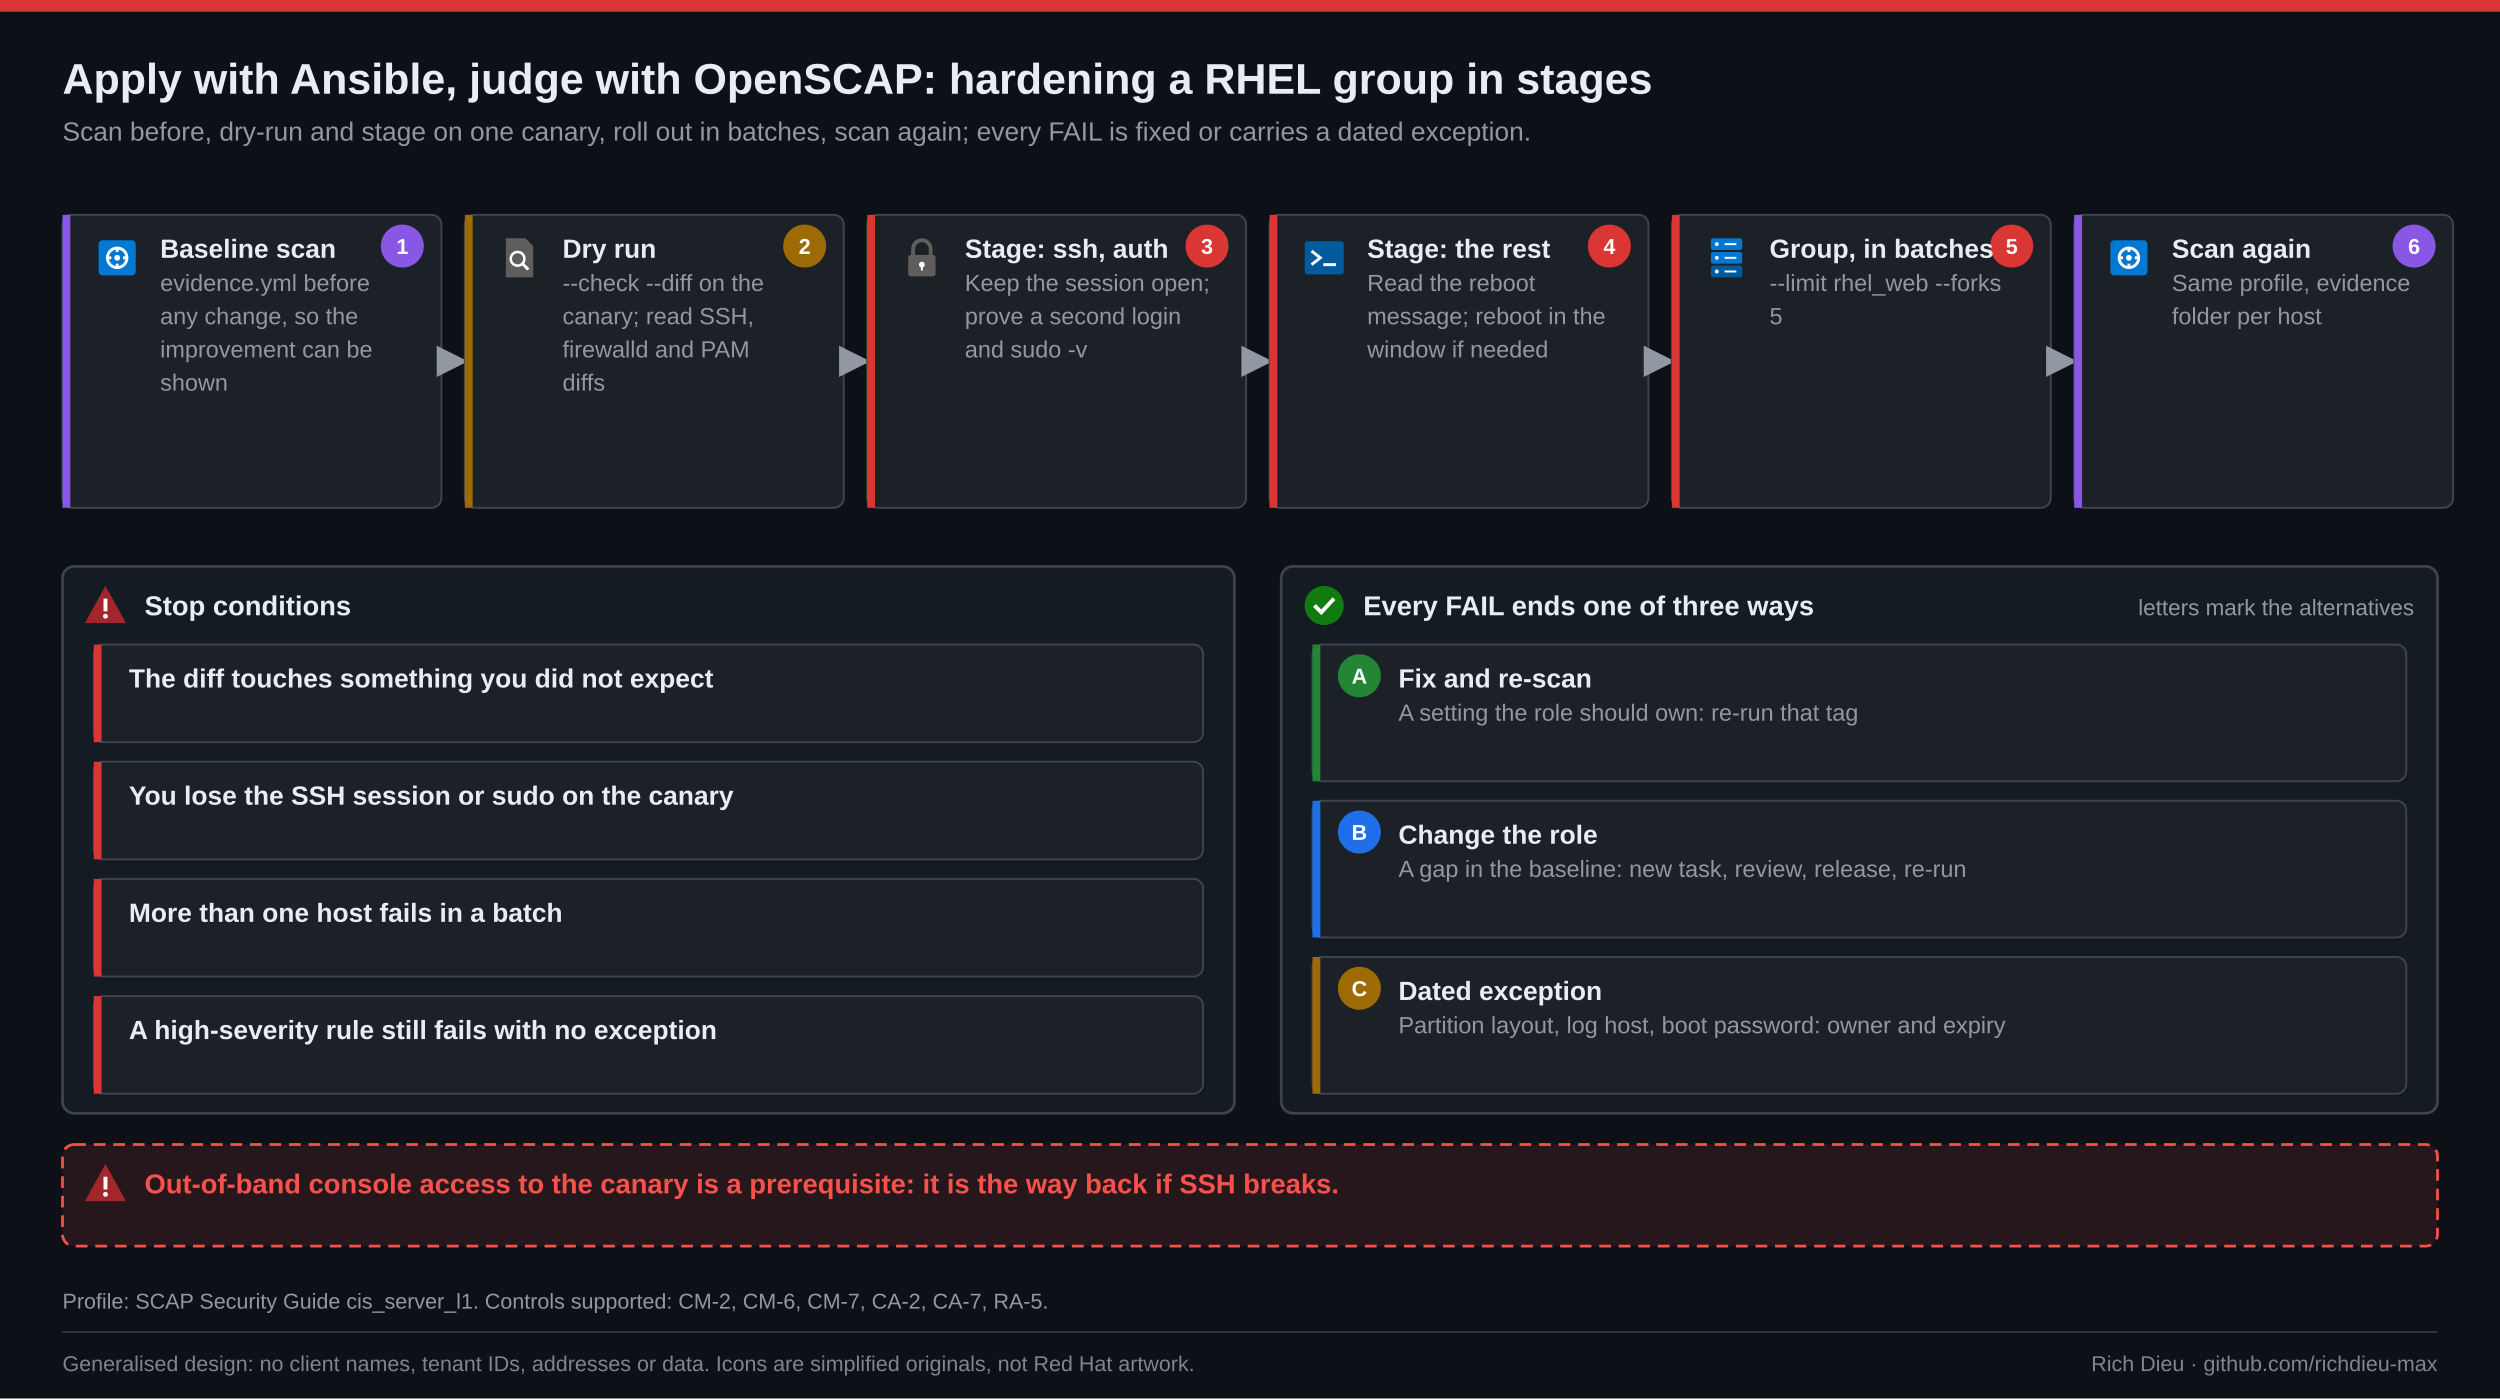
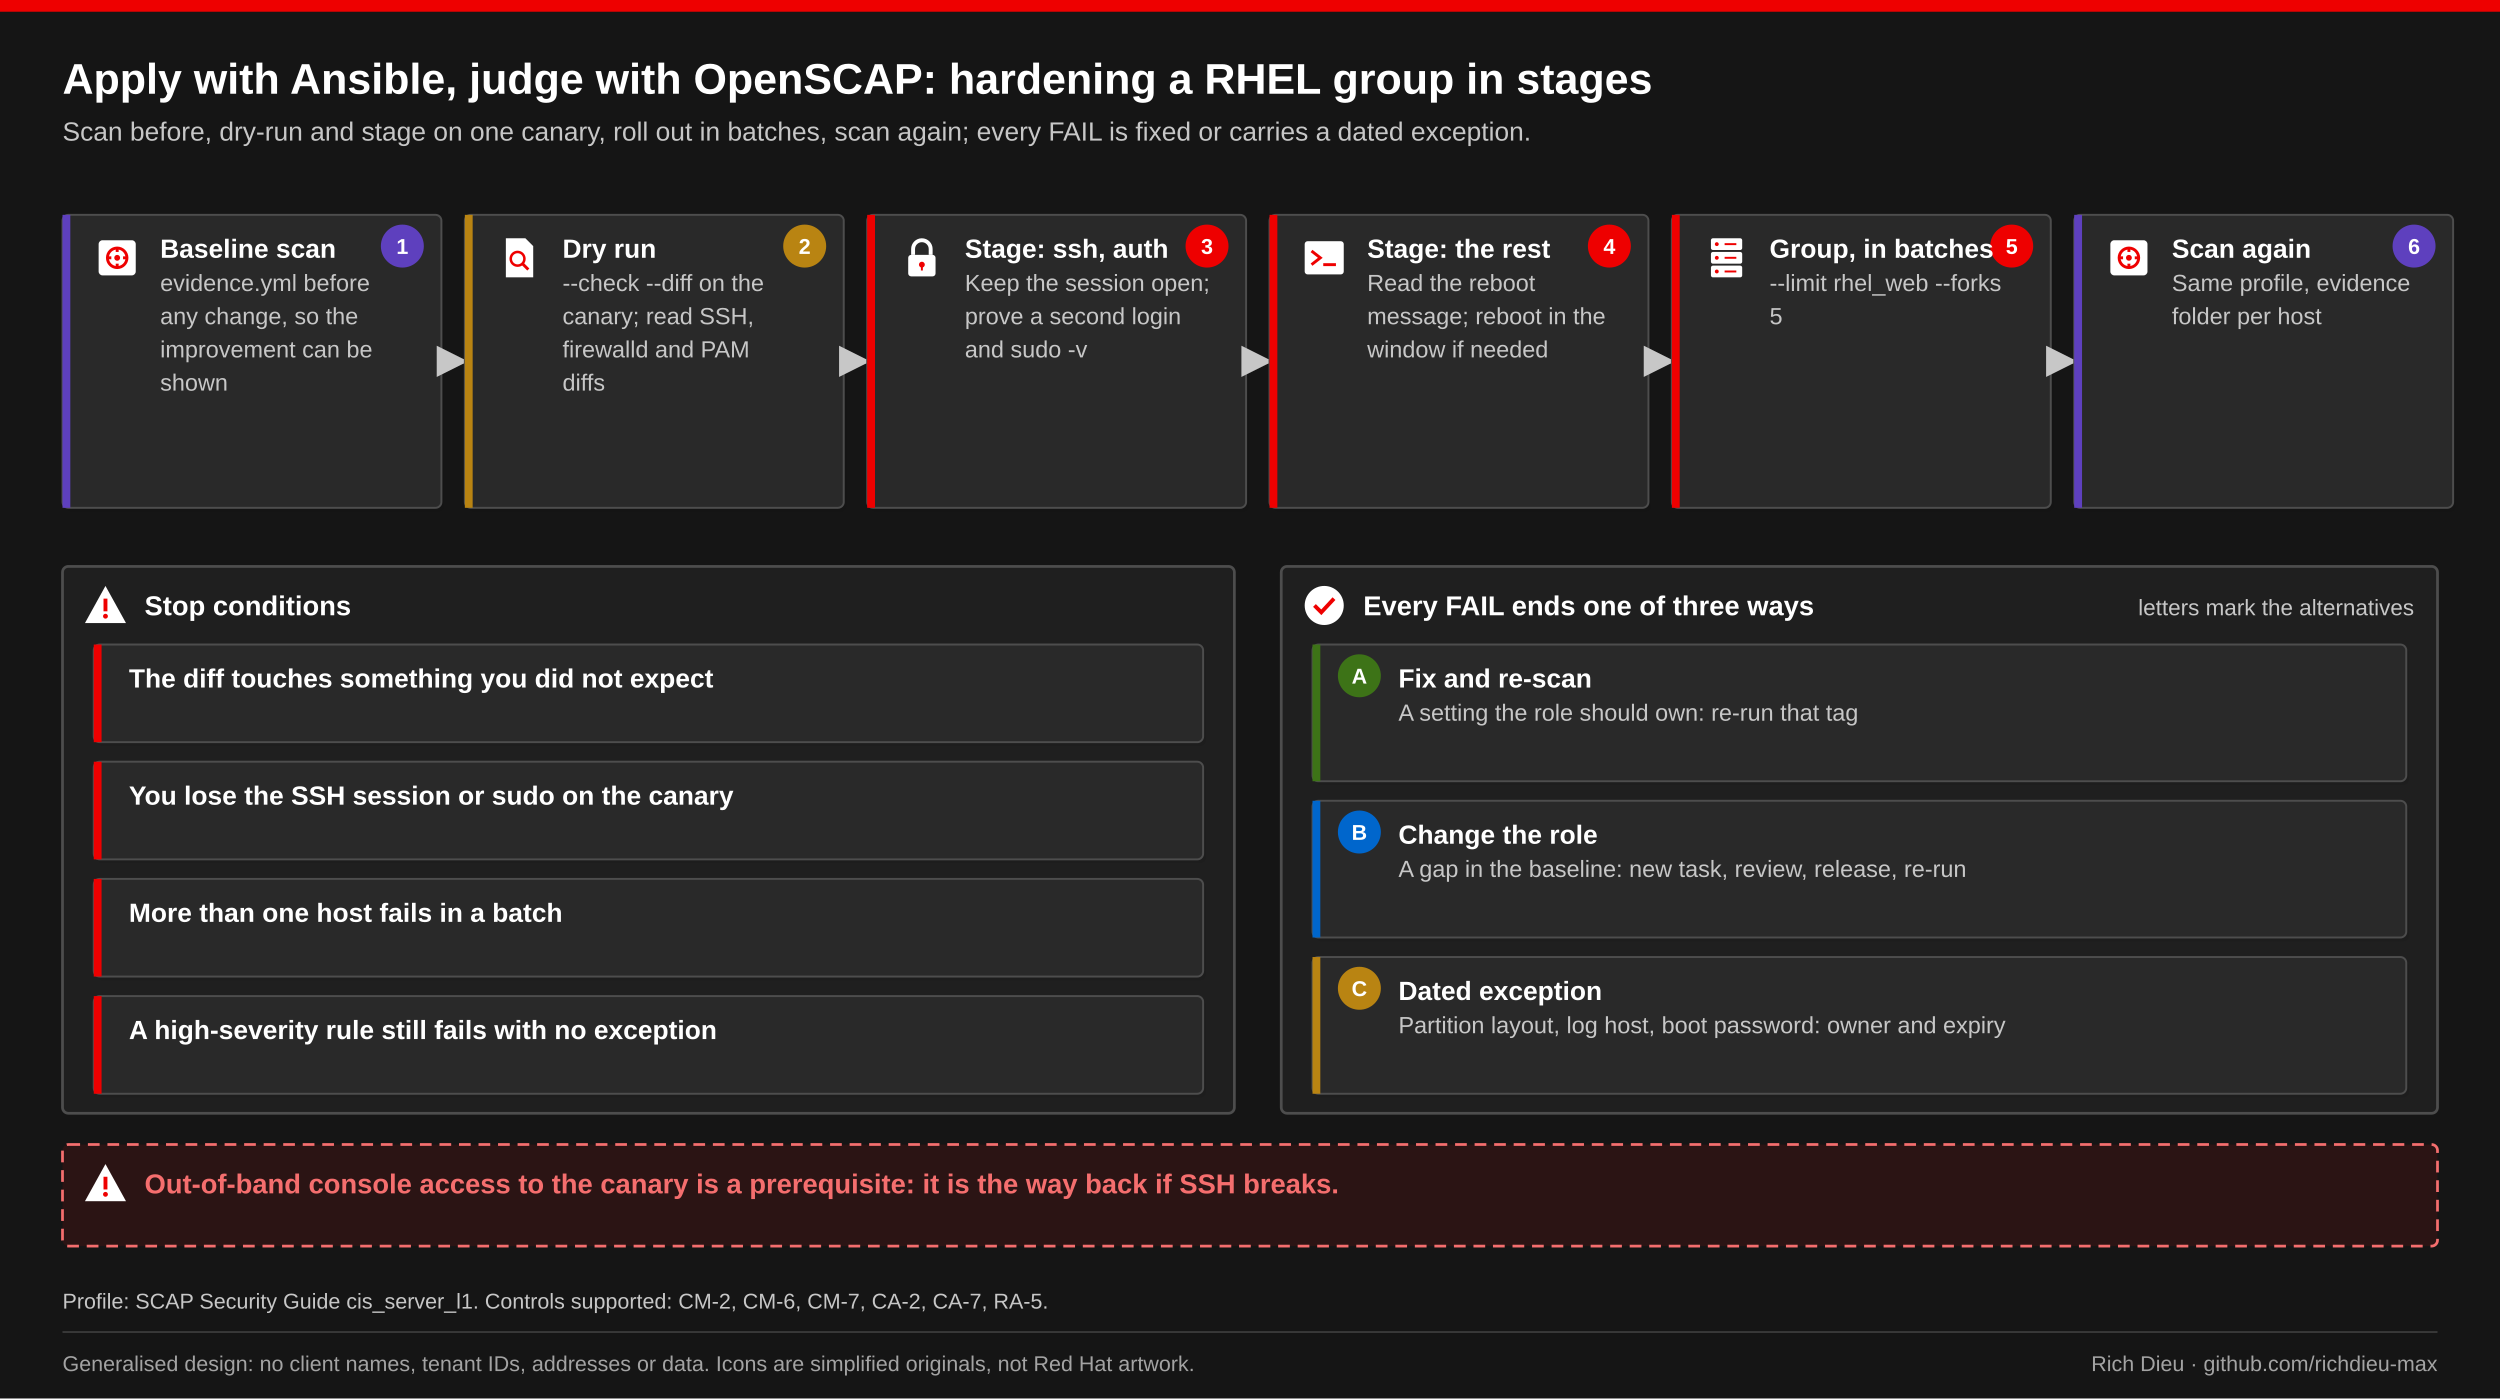
<svg xmlns="http://www.w3.org/2000/svg" viewBox="0 0 1280 716" width="1280" height="716" role="img" aria-label="Apply with Ansible, judge with OpenSCAP: hardening a RHEL group in stages">
  <defs>
    <marker id="m605E5C" viewBox="0 0 10 10" refX="9" refY="5" markerWidth="8" markerHeight="8" orient="auto">
-       <path d="M0,0 L10,5 L0,10 z" fill="#9198A1" />
+       <path d="M0,0 L10,5 L0,10 z" fill="#C7C7C7" />
    </marker>
  </defs>
-   <rect width="1280" height="716" fill="#0D1117" />
-   <rect x="0" y="0" width="1280" height="6" fill="#DA3633" />
-   <text x="32" y="48" font-family="'Segoe UI', 'Segoe UI Web', -apple-system, BlinkMacSystemFont, 'Helvetica Neue', Arial, sans-serif" font-size="22" font-weight="600" fill="#E6EDF3">Apply with Ansible, judge with OpenSCAP: hardening a RHEL group in stages</text>
-   <text x="32" y="72" font-family="'Segoe UI', 'Segoe UI Web', -apple-system, BlinkMacSystemFont, 'Helvetica Neue', Arial, sans-serif" font-size="13.5" fill="#9198A1">Scan before, dry-run and stage on one canary, roll out in batches, scan again; every FAIL is fixed or carries a dated exception.</text>
-   <rect x="33.5" y="112" width="194" height="150" rx="5" fill="#000" opacity="0.06" />
-   <rect x="32" y="110" width="194" height="150" rx="5" fill="#1C2128" stroke="#3D444D" stroke-width="1" />
-   <rect x="32" y="110" width="4" height="150" rx="0" fill="#8957E5" />
+   <rect width="1280" height="716" fill="#151515" />
+   <rect x="0" y="0" width="1280" height="6" fill="#EE0000" />
+   <text x="32" y="48" font-family="'Red Hat Text', 'Red Hat Display', Overpass, 'Helvetica Neue', Arial, sans-serif" font-size="22" font-weight="600" fill="#FFFFFF">Apply with Ansible, judge with OpenSCAP: hardening a RHEL group in stages</text>
+   <text x="32" y="72" font-family="'Red Hat Text', 'Red Hat Display', Overpass, 'Helvetica Neue', Arial, sans-serif" font-size="13.5" fill="#C7C7C7">Scan before, dry-run and stage on one canary, roll out in batches, scan again; every FAIL is fixed or carries a dated exception.</text>
+   <rect x="33.5" y="112" width="194" height="150" rx="3" fill="#000" opacity="0.06" />
+   <rect x="32" y="110" width="194" height="150" rx="3" fill="#292929" stroke="#4D4D4D" stroke-width="1" />
+   <rect x="32" y="110" width="4" height="150" rx="0" fill="#5E40BE" />
  <g transform="translate(48,120) scale(0.5)">
-     <rect x="5" y="6" width="38" height="36" rx="4" fill="#0078D4" />
-     <circle cx="24" cy="24" r="10" fill="none" stroke="#fff" stroke-width="3" />
-     <path d="M24 14 v4 M24 30 v4 M14 24 h4 M30 24 h4" stroke="#fff" stroke-width="3" />
-     <circle cx="24" cy="24" r="3" fill="#fff" />
+     <rect x="5" y="6" width="38" height="36" rx="4" fill="#FFFFFF" />
+     <circle cx="24" cy="24" r="10" fill="none" stroke="#EE0000" stroke-width="3" />
+     <path d="M24 14 v4 M24 30 v4 M14 24 h4 M30 24 h4" stroke="#EE0000" stroke-width="3" />
+     <circle cx="24" cy="24" r="3" fill="#EE0000" />
  </g>
-   <circle cx="206" cy="126" r="11" fill="#8957E5" />
-   <text x="206" y="130" font-family="'Segoe UI', 'Segoe UI Web', -apple-system, BlinkMacSystemFont, 'Helvetica Neue', Arial, sans-serif" font-size="11" font-weight="600" fill="#fff" text-anchor="middle">1</text>
-   <text x="82" y="132" font-family="'Segoe UI', 'Segoe UI Web', -apple-system, BlinkMacSystemFont, 'Helvetica Neue', Arial, sans-serif" font-size="13.5" font-weight="600" fill="#E6EDF3" text-anchor="start">Baseline scan</text>
-   <text x="82" y="149" font-family="'Segoe UI', 'Segoe UI Web', -apple-system, BlinkMacSystemFont, 'Helvetica Neue', Arial, sans-serif" font-size="12" font-weight="400" fill="#9198A1" text-anchor="start">evidence.yml before</text>
-   <text x="82" y="166" font-family="'Segoe UI', 'Segoe UI Web', -apple-system, BlinkMacSystemFont, 'Helvetica Neue', Arial, sans-serif" font-size="12" font-weight="400" fill="#9198A1" text-anchor="start">any change, so the</text>
-   <text x="82" y="183" font-family="'Segoe UI', 'Segoe UI Web', -apple-system, BlinkMacSystemFont, 'Helvetica Neue', Arial, sans-serif" font-size="12" font-weight="400" fill="#9198A1" text-anchor="start">improvement can be</text>
-   <text x="82" y="200" font-family="'Segoe UI', 'Segoe UI Web', -apple-system, BlinkMacSystemFont, 'Helvetica Neue', Arial, sans-serif" font-size="12" font-weight="400" fill="#9198A1" text-anchor="start">shown</text>
-   <polyline points="226,185 238,185" fill="none" stroke="#9198A1" stroke-width="2" marker-end="url(#m605E5C)" />
-   <rect x="239.5" y="112" width="194" height="150" rx="5" fill="#000" opacity="0.06" />
-   <rect x="238" y="110" width="194" height="150" rx="5" fill="#1C2128" stroke="#3D444D" stroke-width="1" />
-   <rect x="238" y="110" width="4" height="150" rx="0" fill="#9E6A03" />
+   <circle cx="206" cy="126" r="11" fill="#5E40BE" />
+   <text x="206" y="130" font-family="'Red Hat Text', 'Red Hat Display', Overpass, 'Helvetica Neue', Arial, sans-serif" font-size="11" font-weight="600" fill="#fff" text-anchor="middle">1</text>
+   <text x="82" y="132" font-family="'Red Hat Text', 'Red Hat Display', Overpass, 'Helvetica Neue', Arial, sans-serif" font-size="13.5" font-weight="600" fill="#FFFFFF" text-anchor="start">Baseline scan</text>
+   <text x="82" y="149" font-family="'Red Hat Text', 'Red Hat Display', Overpass, 'Helvetica Neue', Arial, sans-serif" font-size="12" font-weight="400" fill="#C7C7C7" text-anchor="start">evidence.yml before</text>
+   <text x="82" y="166" font-family="'Red Hat Text', 'Red Hat Display', Overpass, 'Helvetica Neue', Arial, sans-serif" font-size="12" font-weight="400" fill="#C7C7C7" text-anchor="start">any change, so the</text>
+   <text x="82" y="183" font-family="'Red Hat Text', 'Red Hat Display', Overpass, 'Helvetica Neue', Arial, sans-serif" font-size="12" font-weight="400" fill="#C7C7C7" text-anchor="start">improvement can be</text>
+   <text x="82" y="200" font-family="'Red Hat Text', 'Red Hat Display', Overpass, 'Helvetica Neue', Arial, sans-serif" font-size="12" font-weight="400" fill="#C7C7C7" text-anchor="start">shown</text>
+   <polyline points="226,185 238,185" fill="none" stroke="#C7C7C7" stroke-width="2" marker-end="url(#m605E5C)" />
+   <rect x="239.5" y="112" width="194" height="150" rx="3" fill="#000" opacity="0.06" />
+   <rect x="238" y="110" width="194" height="150" rx="3" fill="#292929" stroke="#4D4D4D" stroke-width="1" />
+   <rect x="238" y="110" width="4" height="150" rx="0" fill="#B98412" />
  <g transform="translate(254,120) scale(0.5)">
-     <path d="M10 4 h20 l8 8 v32 h-28 Z" fill="#605E5C" />
-     <circle cx="22" cy="25" r="7" fill="none" stroke="#fff" stroke-width="2.6" />
-     <path d="M27 30 l6 6" stroke="#fff" stroke-width="3" />
+     <path d="M10 4 h20 l8 8 v32 h-28 Z" fill="#FFFFFF" />
+     <circle cx="22" cy="25" r="7" fill="none" stroke="#EE0000" stroke-width="2.6" />
+     <path d="M27 30 l6 6" stroke="#EE0000" stroke-width="3" />
  </g>
-   <circle cx="412" cy="126" r="11" fill="#9E6A03" />
-   <text x="412" y="130" font-family="'Segoe UI', 'Segoe UI Web', -apple-system, BlinkMacSystemFont, 'Helvetica Neue', Arial, sans-serif" font-size="11" font-weight="600" fill="#fff" text-anchor="middle">2</text>
-   <text x="288" y="132" font-family="'Segoe UI', 'Segoe UI Web', -apple-system, BlinkMacSystemFont, 'Helvetica Neue', Arial, sans-serif" font-size="13.5" font-weight="600" fill="#E6EDF3" text-anchor="start">Dry run</text>
-   <text x="288" y="149" font-family="'Segoe UI', 'Segoe UI Web', -apple-system, BlinkMacSystemFont, 'Helvetica Neue', Arial, sans-serif" font-size="12" font-weight="400" fill="#9198A1" text-anchor="start">--check --diff on the</text>
-   <text x="288" y="166" font-family="'Segoe UI', 'Segoe UI Web', -apple-system, BlinkMacSystemFont, 'Helvetica Neue', Arial, sans-serif" font-size="12" font-weight="400" fill="#9198A1" text-anchor="start">canary; read SSH,</text>
-   <text x="288" y="183" font-family="'Segoe UI', 'Segoe UI Web', -apple-system, BlinkMacSystemFont, 'Helvetica Neue', Arial, sans-serif" font-size="12" font-weight="400" fill="#9198A1" text-anchor="start">firewalld and PAM</text>
-   <text x="288" y="200" font-family="'Segoe UI', 'Segoe UI Web', -apple-system, BlinkMacSystemFont, 'Helvetica Neue', Arial, sans-serif" font-size="12" font-weight="400" fill="#9198A1" text-anchor="start">diffs</text>
-   <polyline points="432,185 444,185" fill="none" stroke="#9198A1" stroke-width="2" marker-end="url(#m605E5C)" />
-   <rect x="445.5" y="112" width="194" height="150" rx="5" fill="#000" opacity="0.06" />
-   <rect x="444" y="110" width="194" height="150" rx="5" fill="#1C2128" stroke="#3D444D" stroke-width="1" />
-   <rect x="444" y="110" width="4" height="150" rx="0" fill="#DA3633" />
+   <circle cx="412" cy="126" r="11" fill="#B98412" />
+   <text x="412" y="130" font-family="'Red Hat Text', 'Red Hat Display', Overpass, 'Helvetica Neue', Arial, sans-serif" font-size="11" font-weight="600" fill="#fff" text-anchor="middle">2</text>
+   <text x="288" y="132" font-family="'Red Hat Text', 'Red Hat Display', Overpass, 'Helvetica Neue', Arial, sans-serif" font-size="13.5" font-weight="600" fill="#FFFFFF" text-anchor="start">Dry run</text>
+   <text x="288" y="149" font-family="'Red Hat Text', 'Red Hat Display', Overpass, 'Helvetica Neue', Arial, sans-serif" font-size="12" font-weight="400" fill="#C7C7C7" text-anchor="start">--check --diff on the</text>
+   <text x="288" y="166" font-family="'Red Hat Text', 'Red Hat Display', Overpass, 'Helvetica Neue', Arial, sans-serif" font-size="12" font-weight="400" fill="#C7C7C7" text-anchor="start">canary; read SSH,</text>
+   <text x="288" y="183" font-family="'Red Hat Text', 'Red Hat Display', Overpass, 'Helvetica Neue', Arial, sans-serif" font-size="12" font-weight="400" fill="#C7C7C7" text-anchor="start">firewalld and PAM</text>
+   <text x="288" y="200" font-family="'Red Hat Text', 'Red Hat Display', Overpass, 'Helvetica Neue', Arial, sans-serif" font-size="12" font-weight="400" fill="#C7C7C7" text-anchor="start">diffs</text>
+   <polyline points="432,185 444,185" fill="none" stroke="#C7C7C7" stroke-width="2" marker-end="url(#m605E5C)" />
+   <rect x="445.5" y="112" width="194" height="150" rx="3" fill="#000" opacity="0.06" />
+   <rect x="444" y="110" width="194" height="150" rx="3" fill="#292929" stroke="#4D4D4D" stroke-width="1" />
+   <rect x="444" y="110" width="4" height="150" rx="0" fill="#EE0000" />
  <g transform="translate(460,120) scale(0.5)">
-     <path d="M15 21 v-6 a9 9 0 0 1 18 0 v6" fill="none" stroke="#605E5C" stroke-width="4" />
-     <rect x="10" y="21" width="28" height="22" rx="3" fill="#605E5C" />
-     <circle cx="24" cy="31" r="3" fill="#fff" />
-     <rect x="23" y="31" width="2" height="6" fill="#fff" />
+     <path d="M15 21 v-6 a9 9 0 0 1 18 0 v6" fill="none" stroke="#FFFFFF" stroke-width="4" />
+     <rect x="10" y="21" width="28" height="22" rx="3" fill="#FFFFFF" />
+     <circle cx="24" cy="31" r="3" fill="#EE0000" />
+     <rect x="23" y="31" width="2" height="6" fill="#EE0000" />
  </g>
-   <circle cx="618" cy="126" r="11" fill="#DA3633" />
-   <text x="618" y="130" font-family="'Segoe UI', 'Segoe UI Web', -apple-system, BlinkMacSystemFont, 'Helvetica Neue', Arial, sans-serif" font-size="11" font-weight="600" fill="#fff" text-anchor="middle">3</text>
-   <text x="494" y="132" font-family="'Segoe UI', 'Segoe UI Web', -apple-system, BlinkMacSystemFont, 'Helvetica Neue', Arial, sans-serif" font-size="13.5" font-weight="600" fill="#E6EDF3" text-anchor="start">Stage: ssh, auth</text>
-   <text x="494" y="149" font-family="'Segoe UI', 'Segoe UI Web', -apple-system, BlinkMacSystemFont, 'Helvetica Neue', Arial, sans-serif" font-size="12" font-weight="400" fill="#9198A1" text-anchor="start">Keep the session open;</text>
-   <text x="494" y="166" font-family="'Segoe UI', 'Segoe UI Web', -apple-system, BlinkMacSystemFont, 'Helvetica Neue', Arial, sans-serif" font-size="12" font-weight="400" fill="#9198A1" text-anchor="start">prove a second login</text>
-   <text x="494" y="183" font-family="'Segoe UI', 'Segoe UI Web', -apple-system, BlinkMacSystemFont, 'Helvetica Neue', Arial, sans-serif" font-size="12" font-weight="400" fill="#9198A1" text-anchor="start">and sudo -v</text>
-   <polyline points="638,185 650,185" fill="none" stroke="#9198A1" stroke-width="2" marker-end="url(#m605E5C)" />
-   <rect x="651.5" y="112" width="194" height="150" rx="5" fill="#000" opacity="0.06" />
-   <rect x="650" y="110" width="194" height="150" rx="5" fill="#1C2128" stroke="#3D444D" stroke-width="1" />
-   <rect x="650" y="110" width="4" height="150" rx="0" fill="#DA3633" />
+   <circle cx="618" cy="126" r="11" fill="#EE0000" />
+   <text x="618" y="130" font-family="'Red Hat Text', 'Red Hat Display', Overpass, 'Helvetica Neue', Arial, sans-serif" font-size="11" font-weight="600" fill="#fff" text-anchor="middle">3</text>
+   <text x="494" y="132" font-family="'Red Hat Text', 'Red Hat Display', Overpass, 'Helvetica Neue', Arial, sans-serif" font-size="13.5" font-weight="600" fill="#FFFFFF" text-anchor="start">Stage: ssh, auth</text>
+   <text x="494" y="149" font-family="'Red Hat Text', 'Red Hat Display', Overpass, 'Helvetica Neue', Arial, sans-serif" font-size="12" font-weight="400" fill="#C7C7C7" text-anchor="start">Keep the session open;</text>
+   <text x="494" y="166" font-family="'Red Hat Text', 'Red Hat Display', Overpass, 'Helvetica Neue', Arial, sans-serif" font-size="12" font-weight="400" fill="#C7C7C7" text-anchor="start">prove a second login</text>
+   <text x="494" y="183" font-family="'Red Hat Text', 'Red Hat Display', Overpass, 'Helvetica Neue', Arial, sans-serif" font-size="12" font-weight="400" fill="#C7C7C7" text-anchor="start">and sudo -v</text>
+   <polyline points="638,185 650,185" fill="none" stroke="#C7C7C7" stroke-width="2" marker-end="url(#m605E5C)" />
+   <rect x="651.5" y="112" width="194" height="150" rx="3" fill="#000" opacity="0.06" />
+   <rect x="650" y="110" width="194" height="150" rx="3" fill="#292929" stroke="#4D4D4D" stroke-width="1" />
+   <rect x="650" y="110" width="4" height="150" rx="0" fill="#EE0000" />
  <g transform="translate(666,120) scale(0.5)">
-     <rect x="4" y="7" width="40" height="34" rx="3" fill="#005A9E" />
-     <path d="M11 17 l9 7 -9 7" stroke="#fff" stroke-width="3" fill="none" />
-     <path d="M23 31 h13" stroke="#fff" stroke-width="3" />
+     <rect x="4" y="7" width="40" height="34" rx="3" fill="#FFFFFF" />
+     <path d="M11 17 l9 7 -9 7" stroke="#EE0000" stroke-width="3" fill="none" />
+     <path d="M23 31 h13" stroke="#EE0000" stroke-width="3" />
  </g>
-   <circle cx="824" cy="126" r="11" fill="#DA3633" />
-   <text x="824" y="130" font-family="'Segoe UI', 'Segoe UI Web', -apple-system, BlinkMacSystemFont, 'Helvetica Neue', Arial, sans-serif" font-size="11" font-weight="600" fill="#fff" text-anchor="middle">4</text>
-   <text x="700" y="132" font-family="'Segoe UI', 'Segoe UI Web', -apple-system, BlinkMacSystemFont, 'Helvetica Neue', Arial, sans-serif" font-size="13.5" font-weight="600" fill="#E6EDF3" text-anchor="start">Stage: the rest</text>
-   <text x="700" y="149" font-family="'Segoe UI', 'Segoe UI Web', -apple-system, BlinkMacSystemFont, 'Helvetica Neue', Arial, sans-serif" font-size="12" font-weight="400" fill="#9198A1" text-anchor="start">Read the reboot</text>
-   <text x="700" y="166" font-family="'Segoe UI', 'Segoe UI Web', -apple-system, BlinkMacSystemFont, 'Helvetica Neue', Arial, sans-serif" font-size="12" font-weight="400" fill="#9198A1" text-anchor="start">message; reboot in the</text>
-   <text x="700" y="183" font-family="'Segoe UI', 'Segoe UI Web', -apple-system, BlinkMacSystemFont, 'Helvetica Neue', Arial, sans-serif" font-size="12" font-weight="400" fill="#9198A1" text-anchor="start">window if needed</text>
-   <polyline points="844,185 856,185" fill="none" stroke="#9198A1" stroke-width="2" marker-end="url(#m605E5C)" />
-   <rect x="857.5" y="112" width="194" height="150" rx="5" fill="#000" opacity="0.06" />
-   <rect x="856" y="110" width="194" height="150" rx="5" fill="#1C2128" stroke="#3D444D" stroke-width="1" />
-   <rect x="856" y="110" width="4" height="150" rx="0" fill="#DA3633" />
+   <circle cx="824" cy="126" r="11" fill="#EE0000" />
+   <text x="824" y="130" font-family="'Red Hat Text', 'Red Hat Display', Overpass, 'Helvetica Neue', Arial, sans-serif" font-size="11" font-weight="600" fill="#fff" text-anchor="middle">4</text>
+   <text x="700" y="132" font-family="'Red Hat Text', 'Red Hat Display', Overpass, 'Helvetica Neue', Arial, sans-serif" font-size="13.5" font-weight="600" fill="#FFFFFF" text-anchor="start">Stage: the rest</text>
+   <text x="700" y="149" font-family="'Red Hat Text', 'Red Hat Display', Overpass, 'Helvetica Neue', Arial, sans-serif" font-size="12" font-weight="400" fill="#C7C7C7" text-anchor="start">Read the reboot</text>
+   <text x="700" y="166" font-family="'Red Hat Text', 'Red Hat Display', Overpass, 'Helvetica Neue', Arial, sans-serif" font-size="12" font-weight="400" fill="#C7C7C7" text-anchor="start">message; reboot in the</text>
+   <text x="700" y="183" font-family="'Red Hat Text', 'Red Hat Display', Overpass, 'Helvetica Neue', Arial, sans-serif" font-size="12" font-weight="400" fill="#C7C7C7" text-anchor="start">window if needed</text>
+   <polyline points="844,185 856,185" fill="none" stroke="#C7C7C7" stroke-width="2" marker-end="url(#m605E5C)" />
+   <rect x="857.5" y="112" width="194" height="150" rx="3" fill="#000" opacity="0.06" />
+   <rect x="856" y="110" width="194" height="150" rx="3" fill="#292929" stroke="#4D4D4D" stroke-width="1" />
+   <rect x="856" y="110" width="4" height="150" rx="0" fill="#EE0000" />
  <g transform="translate(872,120) scale(0.5)">
-     <rect x="8" y="4" width="32" height="12" rx="2" fill="#0078D4" />
-     <rect x="8" y="18" width="32" height="12" rx="2" fill="#0078D4" />
-     <rect x="8" y="32" width="32" height="12" rx="2" fill="#005A9E" />
-     <circle cx="14" cy="10" r="2" fill="#fff" />
-     <circle cx="14" cy="24" r="2" fill="#fff" />
-     <circle cx="14" cy="38" r="2" fill="#fff" />
-     <path d="M22 10 h12 M22 24 h12 M22 38 h12" stroke="#fff" stroke-width="2" />
+     <rect x="8" y="4" width="32" height="12" rx="2" fill="#FFFFFF" />
+     <rect x="8" y="18" width="32" height="12" rx="2" fill="#FFFFFF" />
+     <rect x="8" y="32" width="32" height="12" rx="2" fill="#FFFFFF" />
+     <circle cx="14" cy="10" r="2" fill="#EE0000" />
+     <circle cx="14" cy="24" r="2" fill="#EE0000" />
+     <circle cx="14" cy="38" r="2" fill="#EE0000" />
+     <path d="M22 10 h12 M22 24 h12 M22 38 h12" stroke="#EE0000" stroke-width="2" />
  </g>
-   <circle cx="1030" cy="126" r="11" fill="#DA3633" />
-   <text x="1030" y="130" font-family="'Segoe UI', 'Segoe UI Web', -apple-system, BlinkMacSystemFont, 'Helvetica Neue', Arial, sans-serif" font-size="11" font-weight="600" fill="#fff" text-anchor="middle">5</text>
-   <text x="906" y="132" font-family="'Segoe UI', 'Segoe UI Web', -apple-system, BlinkMacSystemFont, 'Helvetica Neue', Arial, sans-serif" font-size="13.5" font-weight="600" fill="#E6EDF3" text-anchor="start">Group, in batches</text>
-   <text x="906" y="149" font-family="'Segoe UI', 'Segoe UI Web', -apple-system, BlinkMacSystemFont, 'Helvetica Neue', Arial, sans-serif" font-size="12" font-weight="400" fill="#9198A1" text-anchor="start">--limit rhel_web --forks</text>
-   <text x="906" y="166" font-family="'Segoe UI', 'Segoe UI Web', -apple-system, BlinkMacSystemFont, 'Helvetica Neue', Arial, sans-serif" font-size="12" font-weight="400" fill="#9198A1" text-anchor="start">5</text>
-   <polyline points="1050,185 1062,185" fill="none" stroke="#9198A1" stroke-width="2" marker-end="url(#m605E5C)" />
-   <rect x="1063.5" y="112" width="194" height="150" rx="5" fill="#000" opacity="0.06" />
-   <rect x="1062" y="110" width="194" height="150" rx="5" fill="#1C2128" stroke="#3D444D" stroke-width="1" />
-   <rect x="1062" y="110" width="4" height="150" rx="0" fill="#8957E5" />
+   <circle cx="1030" cy="126" r="11" fill="#EE0000" />
+   <text x="1030" y="130" font-family="'Red Hat Text', 'Red Hat Display', Overpass, 'Helvetica Neue', Arial, sans-serif" font-size="11" font-weight="600" fill="#fff" text-anchor="middle">5</text>
+   <text x="906" y="132" font-family="'Red Hat Text', 'Red Hat Display', Overpass, 'Helvetica Neue', Arial, sans-serif" font-size="13.5" font-weight="600" fill="#FFFFFF" text-anchor="start">Group, in batches</text>
+   <text x="906" y="149" font-family="'Red Hat Text', 'Red Hat Display', Overpass, 'Helvetica Neue', Arial, sans-serif" font-size="12" font-weight="400" fill="#C7C7C7" text-anchor="start">--limit rhel_web --forks</text>
+   <text x="906" y="166" font-family="'Red Hat Text', 'Red Hat Display', Overpass, 'Helvetica Neue', Arial, sans-serif" font-size="12" font-weight="400" fill="#C7C7C7" text-anchor="start">5</text>
+   <polyline points="1050,185 1062,185" fill="none" stroke="#C7C7C7" stroke-width="2" marker-end="url(#m605E5C)" />
+   <rect x="1063.5" y="112" width="194" height="150" rx="3" fill="#000" opacity="0.06" />
+   <rect x="1062" y="110" width="194" height="150" rx="3" fill="#292929" stroke="#4D4D4D" stroke-width="1" />
+   <rect x="1062" y="110" width="4" height="150" rx="0" fill="#5E40BE" />
  <g transform="translate(1078,120) scale(0.5)">
-     <rect x="5" y="6" width="38" height="36" rx="4" fill="#0078D4" />
-     <circle cx="24" cy="24" r="10" fill="none" stroke="#fff" stroke-width="3" />
-     <path d="M24 14 v4 M24 30 v4 M14 24 h4 M30 24 h4" stroke="#fff" stroke-width="3" />
-     <circle cx="24" cy="24" r="3" fill="#fff" />
+     <rect x="5" y="6" width="38" height="36" rx="4" fill="#FFFFFF" />
+     <circle cx="24" cy="24" r="10" fill="none" stroke="#EE0000" stroke-width="3" />
+     <path d="M24 14 v4 M24 30 v4 M14 24 h4 M30 24 h4" stroke="#EE0000" stroke-width="3" />
+     <circle cx="24" cy="24" r="3" fill="#EE0000" />
  </g>
-   <circle cx="1236" cy="126" r="11" fill="#8957E5" />
-   <text x="1236" y="130" font-family="'Segoe UI', 'Segoe UI Web', -apple-system, BlinkMacSystemFont, 'Helvetica Neue', Arial, sans-serif" font-size="11" font-weight="600" fill="#fff" text-anchor="middle">6</text>
-   <text x="1112" y="132" font-family="'Segoe UI', 'Segoe UI Web', -apple-system, BlinkMacSystemFont, 'Helvetica Neue', Arial, sans-serif" font-size="13.5" font-weight="600" fill="#E6EDF3" text-anchor="start">Scan again</text>
-   <text x="1112" y="149" font-family="'Segoe UI', 'Segoe UI Web', -apple-system, BlinkMacSystemFont, 'Helvetica Neue', Arial, sans-serif" font-size="12" font-weight="400" fill="#9198A1" text-anchor="start">Same profile, evidence</text>
-   <text x="1112" y="166" font-family="'Segoe UI', 'Segoe UI Web', -apple-system, BlinkMacSystemFont, 'Helvetica Neue', Arial, sans-serif" font-size="12" font-weight="400" fill="#9198A1" text-anchor="start">folder per host</text>
-   <rect x="32" y="290" width="600" height="280" rx="6" fill="#151B23" stroke="#3D444D" stroke-width="1.4" />
+   <circle cx="1236" cy="126" r="11" fill="#5E40BE" />
+   <text x="1236" y="130" font-family="'Red Hat Text', 'Red Hat Display', Overpass, 'Helvetica Neue', Arial, sans-serif" font-size="11" font-weight="600" fill="#fff" text-anchor="middle">6</text>
+   <text x="1112" y="132" font-family="'Red Hat Text', 'Red Hat Display', Overpass, 'Helvetica Neue', Arial, sans-serif" font-size="13.5" font-weight="600" fill="#FFFFFF" text-anchor="start">Scan again</text>
+   <text x="1112" y="149" font-family="'Red Hat Text', 'Red Hat Display', Overpass, 'Helvetica Neue', Arial, sans-serif" font-size="12" font-weight="400" fill="#C7C7C7" text-anchor="start">Same profile, evidence</text>
+   <text x="1112" y="166" font-family="'Red Hat Text', 'Red Hat Display', Overpass, 'Helvetica Neue', Arial, sans-serif" font-size="12" font-weight="400" fill="#C7C7C7" text-anchor="start">folder per host</text>
+   <rect x="32" y="290" width="600" height="280" rx="3" fill="#1F1F1F" stroke="#4D4D4D" stroke-width="1.4" />
  <g transform="translate(42,298) scale(0.5)">
-     <path d="M24 4 L45 42 H3 Z" fill="#A4262C" />
-     <rect x="22" y="17" width="4" height="13" fill="#fff" />
-     <circle cx="24" cy="35" r="2.5" fill="#fff" />
+     <path d="M24 4 L45 42 H3 Z" fill="#FFFFFF" />
+     <rect x="22" y="17" width="4" height="13" fill="#EE0000" />
+     <circle cx="24" cy="35" r="2.5" fill="#EE0000" />
  </g>
-   <text x="74" y="315" font-family="'Segoe UI', 'Segoe UI Web', -apple-system, BlinkMacSystemFont, 'Helvetica Neue', Arial, sans-serif" font-size="14" font-weight="600" fill="#E6EDF3" text-anchor="start">Stop conditions</text>
-   <rect x="49.5" y="332" width="568" height="50" rx="5" fill="#000" opacity="0.06" />
-   <rect x="48" y="330" width="568" height="50" rx="5" fill="#1C2128" stroke="#3D444D" stroke-width="1" />
-   <rect x="48" y="330" width="4" height="50" rx="0" fill="#DA3633" />
-   <text x="66" y="352" font-family="'Segoe UI', 'Segoe UI Web', -apple-system, BlinkMacSystemFont, 'Helvetica Neue', Arial, sans-serif" font-size="13.5" font-weight="600" fill="#E6EDF3" text-anchor="start">The diff touches something you did not expect</text>
-   <rect x="49.5" y="392" width="568" height="50" rx="5" fill="#000" opacity="0.06" />
-   <rect x="48" y="390" width="568" height="50" rx="5" fill="#1C2128" stroke="#3D444D" stroke-width="1" />
-   <rect x="48" y="390" width="4" height="50" rx="0" fill="#DA3633" />
-   <text x="66" y="412" font-family="'Segoe UI', 'Segoe UI Web', -apple-system, BlinkMacSystemFont, 'Helvetica Neue', Arial, sans-serif" font-size="13.5" font-weight="600" fill="#E6EDF3" text-anchor="start">You lose the SSH session or sudo on the canary</text>
-   <rect x="49.5" y="452" width="568" height="50" rx="5" fill="#000" opacity="0.06" />
-   <rect x="48" y="450" width="568" height="50" rx="5" fill="#1C2128" stroke="#3D444D" stroke-width="1" />
-   <rect x="48" y="450" width="4" height="50" rx="0" fill="#DA3633" />
-   <text x="66" y="472" font-family="'Segoe UI', 'Segoe UI Web', -apple-system, BlinkMacSystemFont, 'Helvetica Neue', Arial, sans-serif" font-size="13.5" font-weight="600" fill="#E6EDF3" text-anchor="start">More than one host fails in a batch</text>
-   <rect x="49.5" y="512" width="568" height="50" rx="5" fill="#000" opacity="0.06" />
-   <rect x="48" y="510" width="568" height="50" rx="5" fill="#1C2128" stroke="#3D444D" stroke-width="1" />
-   <rect x="48" y="510" width="4" height="50" rx="0" fill="#DA3633" />
-   <text x="66" y="532" font-family="'Segoe UI', 'Segoe UI Web', -apple-system, BlinkMacSystemFont, 'Helvetica Neue', Arial, sans-serif" font-size="13.5" font-weight="600" fill="#E6EDF3" text-anchor="start">A high-severity rule still fails with no exception</text>
-   <rect x="656" y="290" width="592" height="280" rx="6" fill="#151B23" stroke="#3D444D" stroke-width="1.4" />
+   <text x="74" y="315" font-family="'Red Hat Text', 'Red Hat Display', Overpass, 'Helvetica Neue', Arial, sans-serif" font-size="14" font-weight="600" fill="#FFFFFF" text-anchor="start">Stop conditions</text>
+   <rect x="49.5" y="332" width="568" height="50" rx="3" fill="#000" opacity="0.06" />
+   <rect x="48" y="330" width="568" height="50" rx="3" fill="#292929" stroke="#4D4D4D" stroke-width="1" />
+   <rect x="48" y="330" width="4" height="50" rx="0" fill="#EE0000" />
+   <text x="66" y="352" font-family="'Red Hat Text', 'Red Hat Display', Overpass, 'Helvetica Neue', Arial, sans-serif" font-size="13.5" font-weight="600" fill="#FFFFFF" text-anchor="start">The diff touches something you did not expect</text>
+   <rect x="49.5" y="392" width="568" height="50" rx="3" fill="#000" opacity="0.06" />
+   <rect x="48" y="390" width="568" height="50" rx="3" fill="#292929" stroke="#4D4D4D" stroke-width="1" />
+   <rect x="48" y="390" width="4" height="50" rx="0" fill="#EE0000" />
+   <text x="66" y="412" font-family="'Red Hat Text', 'Red Hat Display', Overpass, 'Helvetica Neue', Arial, sans-serif" font-size="13.5" font-weight="600" fill="#FFFFFF" text-anchor="start">You lose the SSH session or sudo on the canary</text>
+   <rect x="49.5" y="452" width="568" height="50" rx="3" fill="#000" opacity="0.06" />
+   <rect x="48" y="450" width="568" height="50" rx="3" fill="#292929" stroke="#4D4D4D" stroke-width="1" />
+   <rect x="48" y="450" width="4" height="50" rx="0" fill="#EE0000" />
+   <text x="66" y="472" font-family="'Red Hat Text', 'Red Hat Display', Overpass, 'Helvetica Neue', Arial, sans-serif" font-size="13.5" font-weight="600" fill="#FFFFFF" text-anchor="start">More than one host fails in a batch</text>
+   <rect x="49.5" y="512" width="568" height="50" rx="3" fill="#000" opacity="0.06" />
+   <rect x="48" y="510" width="568" height="50" rx="3" fill="#292929" stroke="#4D4D4D" stroke-width="1" />
+   <rect x="48" y="510" width="4" height="50" rx="0" fill="#EE0000" />
+   <text x="66" y="532" font-family="'Red Hat Text', 'Red Hat Display', Overpass, 'Helvetica Neue', Arial, sans-serif" font-size="13.5" font-weight="600" fill="#FFFFFF" text-anchor="start">A high-severity rule still fails with no exception</text>
+   <rect x="656" y="290" width="592" height="280" rx="3" fill="#1F1F1F" stroke="#4D4D4D" stroke-width="1.4" />
  <g transform="translate(666,298) scale(0.5)">
-     <circle cx="24" cy="24" r="20" fill="#107C10" />
-     <path d="M14 24 l7 7 13-14" stroke="#fff" stroke-width="4" fill="none" />
+     <circle cx="24" cy="24" r="20" fill="#FFFFFF" />
+     <path d="M14 24 l7 7 13-14" stroke="#EE0000" stroke-width="4" fill="none" />
  </g>
-   <text x="698" y="315" font-family="'Segoe UI', 'Segoe UI Web', -apple-system, BlinkMacSystemFont, 'Helvetica Neue', Arial, sans-serif" font-size="14" font-weight="600" fill="#E6EDF3" text-anchor="start">Every FAIL ends one of three ways</text>
-   <text x="1236" y="315" font-family="'Segoe UI', 'Segoe UI Web', -apple-system, BlinkMacSystemFont, 'Helvetica Neue', Arial, sans-serif" font-size="11.5" font-weight="400" fill="#9198A1" text-anchor="end">letters mark the alternatives</text>
-   <rect x="673.5" y="332" width="560" height="70" rx="5" fill="#000" opacity="0.06" />
-   <rect x="672" y="330" width="560" height="70" rx="5" fill="#1C2128" stroke="#3D444D" stroke-width="1" />
-   <rect x="672" y="330" width="4" height="70" rx="0" fill="#238636" />
-   <circle cx="696" cy="346" r="11" fill="#238636" />
-   <text x="696" y="350" font-family="'Segoe UI', 'Segoe UI Web', -apple-system, BlinkMacSystemFont, 'Helvetica Neue', Arial, sans-serif" font-size="11" font-weight="600" fill="#fff" text-anchor="middle">A</text>
-   <text x="716" y="352" font-family="'Segoe UI', 'Segoe UI Web', -apple-system, BlinkMacSystemFont, 'Helvetica Neue', Arial, sans-serif" font-size="13.5" font-weight="600" fill="#E6EDF3" text-anchor="start">Fix and re-scan</text>
-   <text x="716" y="369" font-family="'Segoe UI', 'Segoe UI Web', -apple-system, BlinkMacSystemFont, 'Helvetica Neue', Arial, sans-serif" font-size="12" font-weight="400" fill="#9198A1" text-anchor="start">A setting the role should own: re-run that tag</text>
-   <rect x="673.5" y="412" width="560" height="70" rx="5" fill="#000" opacity="0.06" />
-   <rect x="672" y="410" width="560" height="70" rx="5" fill="#1C2128" stroke="#3D444D" stroke-width="1" />
-   <rect x="672" y="410" width="4" height="70" rx="0" fill="#1F6FEB" />
-   <circle cx="696" cy="426" r="11" fill="#1F6FEB" />
-   <text x="696" y="430" font-family="'Segoe UI', 'Segoe UI Web', -apple-system, BlinkMacSystemFont, 'Helvetica Neue', Arial, sans-serif" font-size="11" font-weight="600" fill="#fff" text-anchor="middle">B</text>
-   <text x="716" y="432" font-family="'Segoe UI', 'Segoe UI Web', -apple-system, BlinkMacSystemFont, 'Helvetica Neue', Arial, sans-serif" font-size="13.5" font-weight="600" fill="#E6EDF3" text-anchor="start">Change the role</text>
-   <text x="716" y="449" font-family="'Segoe UI', 'Segoe UI Web', -apple-system, BlinkMacSystemFont, 'Helvetica Neue', Arial, sans-serif" font-size="12" font-weight="400" fill="#9198A1" text-anchor="start">A gap in the baseline: new task, review, release, re-run</text>
-   <rect x="673.5" y="492" width="560" height="70" rx="5" fill="#000" opacity="0.06" />
-   <rect x="672" y="490" width="560" height="70" rx="5" fill="#1C2128" stroke="#3D444D" stroke-width="1" />
-   <rect x="672" y="490" width="4" height="70" rx="0" fill="#9E6A03" />
-   <circle cx="696" cy="506" r="11" fill="#9E6A03" />
-   <text x="696" y="510" font-family="'Segoe UI', 'Segoe UI Web', -apple-system, BlinkMacSystemFont, 'Helvetica Neue', Arial, sans-serif" font-size="11" font-weight="600" fill="#fff" text-anchor="middle">C</text>
-   <text x="716" y="512" font-family="'Segoe UI', 'Segoe UI Web', -apple-system, BlinkMacSystemFont, 'Helvetica Neue', Arial, sans-serif" font-size="13.5" font-weight="600" fill="#E6EDF3" text-anchor="start">Dated exception</text>
-   <text x="716" y="529" font-family="'Segoe UI', 'Segoe UI Web', -apple-system, BlinkMacSystemFont, 'Helvetica Neue', Arial, sans-serif" font-size="12" font-weight="400" fill="#9198A1" text-anchor="start">Partition layout, log host, boot password: owner and expiry</text>
-   <rect x="32" y="586" width="1216" height="52" rx="6" fill="#25171C" stroke="#F85149" stroke-width="1.4" stroke-dasharray="6 4" />
+   <text x="698" y="315" font-family="'Red Hat Text', 'Red Hat Display', Overpass, 'Helvetica Neue', Arial, sans-serif" font-size="14" font-weight="600" fill="#FFFFFF" text-anchor="start">Every FAIL ends one of three ways</text>
+   <text x="1236" y="315" font-family="'Red Hat Text', 'Red Hat Display', Overpass, 'Helvetica Neue', Arial, sans-serif" font-size="11.5" font-weight="400" fill="#C7C7C7" text-anchor="end">letters mark the alternatives</text>
+   <rect x="673.5" y="332" width="560" height="70" rx="3" fill="#000" opacity="0.06" />
+   <rect x="672" y="330" width="560" height="70" rx="3" fill="#292929" stroke="#4D4D4D" stroke-width="1" />
+   <rect x="672" y="330" width="4" height="70" rx="0" fill="#3D7317" />
+   <circle cx="696" cy="346" r="11" fill="#3D7317" />
+   <text x="696" y="350" font-family="'Red Hat Text', 'Red Hat Display', Overpass, 'Helvetica Neue', Arial, sans-serif" font-size="11" font-weight="600" fill="#fff" text-anchor="middle">A</text>
+   <text x="716" y="352" font-family="'Red Hat Text', 'Red Hat Display', Overpass, 'Helvetica Neue', Arial, sans-serif" font-size="13.5" font-weight="600" fill="#FFFFFF" text-anchor="start">Fix and re-scan</text>
+   <text x="716" y="369" font-family="'Red Hat Text', 'Red Hat Display', Overpass, 'Helvetica Neue', Arial, sans-serif" font-size="12" font-weight="400" fill="#C7C7C7" text-anchor="start">A setting the role should own: re-run that tag</text>
+   <rect x="673.5" y="412" width="560" height="70" rx="3" fill="#000" opacity="0.06" />
+   <rect x="672" y="410" width="560" height="70" rx="3" fill="#292929" stroke="#4D4D4D" stroke-width="1" />
+   <rect x="672" y="410" width="4" height="70" rx="0" fill="#0066CC" />
+   <circle cx="696" cy="426" r="11" fill="#0066CC" />
+   <text x="696" y="430" font-family="'Red Hat Text', 'Red Hat Display', Overpass, 'Helvetica Neue', Arial, sans-serif" font-size="11" font-weight="600" fill="#fff" text-anchor="middle">B</text>
+   <text x="716" y="432" font-family="'Red Hat Text', 'Red Hat Display', Overpass, 'Helvetica Neue', Arial, sans-serif" font-size="13.5" font-weight="600" fill="#FFFFFF" text-anchor="start">Change the role</text>
+   <text x="716" y="449" font-family="'Red Hat Text', 'Red Hat Display', Overpass, 'Helvetica Neue', Arial, sans-serif" font-size="12" font-weight="400" fill="#C7C7C7" text-anchor="start">A gap in the baseline: new task, review, release, re-run</text>
+   <rect x="673.5" y="492" width="560" height="70" rx="3" fill="#000" opacity="0.06" />
+   <rect x="672" y="490" width="560" height="70" rx="3" fill="#292929" stroke="#4D4D4D" stroke-width="1" />
+   <rect x="672" y="490" width="4" height="70" rx="0" fill="#B98412" />
+   <circle cx="696" cy="506" r="11" fill="#B98412" />
+   <text x="696" y="510" font-family="'Red Hat Text', 'Red Hat Display', Overpass, 'Helvetica Neue', Arial, sans-serif" font-size="11" font-weight="600" fill="#fff" text-anchor="middle">C</text>
+   <text x="716" y="512" font-family="'Red Hat Text', 'Red Hat Display', Overpass, 'Helvetica Neue', Arial, sans-serif" font-size="13.5" font-weight="600" fill="#FFFFFF" text-anchor="start">Dated exception</text>
+   <text x="716" y="529" font-family="'Red Hat Text', 'Red Hat Display', Overpass, 'Helvetica Neue', Arial, sans-serif" font-size="12" font-weight="400" fill="#C7C7C7" text-anchor="start">Partition layout, log host, boot password: owner and expiry</text>
+   <rect x="32" y="586" width="1216" height="52" rx="3" fill="#2B1414" stroke="#F56E6E" stroke-width="1.4" stroke-dasharray="6 4" />
  <g transform="translate(42,594) scale(0.5)">
-     <path d="M24 4 L45 42 H3 Z" fill="#A4262C" />
-     <rect x="22" y="17" width="4" height="13" fill="#fff" />
-     <circle cx="24" cy="35" r="2.5" fill="#fff" />
+     <path d="M24 4 L45 42 H3 Z" fill="#FFFFFF" />
+     <rect x="22" y="17" width="4" height="13" fill="#EE0000" />
+     <circle cx="24" cy="35" r="2.5" fill="#EE0000" />
  </g>
-   <text x="74" y="611" font-family="'Segoe UI', 'Segoe UI Web', -apple-system, BlinkMacSystemFont, 'Helvetica Neue', Arial, sans-serif" font-size="14" font-weight="600" fill="#F85149" text-anchor="start">Out-of-band console access to the canary is a prerequisite: it is the way back if SSH breaks.</text>
-   <text x="32" y="670" font-family="'Segoe UI', 'Segoe UI Web', -apple-system, BlinkMacSystemFont, 'Helvetica Neue', Arial, sans-serif" font-size="11" font-weight="400" fill="#9198A1" text-anchor="start">Profile: SCAP Security Guide cis_server_l1. Controls supported: CM-2, CM-6, CM-7, CA-2, CA-7, RA-5.</text>
-   <line x1="32" y1="682" x2="1248" y2="682" stroke="#30363D" />
-   <text x="32" y="702" font-family="'Segoe UI', 'Segoe UI Web', -apple-system, BlinkMacSystemFont, 'Helvetica Neue', Arial, sans-serif" font-size="11" fill="#7D8590">Generalised design: no client names, tenant IDs, addresses or data. Icons are simplified originals, not Red Hat artwork.</text>
-   <text x="1248" y="702" font-family="'Segoe UI', 'Segoe UI Web', -apple-system, BlinkMacSystemFont, 'Helvetica Neue', Arial, sans-serif" font-size="11" fill="#7D8590" text-anchor="end">Rich Dieu · github.com/richdieu-max</text>
+   <text x="74" y="611" font-family="'Red Hat Text', 'Red Hat Display', Overpass, 'Helvetica Neue', Arial, sans-serif" font-size="14" font-weight="600" fill="#F56E6E" text-anchor="start">Out-of-band console access to the canary is a prerequisite: it is the way back if SSH breaks.</text>
+   <text x="32" y="670" font-family="'Red Hat Text', 'Red Hat Display', Overpass, 'Helvetica Neue', Arial, sans-serif" font-size="11" font-weight="400" fill="#C7C7C7" text-anchor="start">Profile: SCAP Security Guide cis_server_l1. Controls supported: CM-2, CM-6, CM-7, CA-2, CA-7, RA-5.</text>
+   <line x1="32" y1="682" x2="1248" y2="682" stroke="#383838" />
+   <text x="32" y="702" font-family="'Red Hat Text', 'Red Hat Display', Overpass, 'Helvetica Neue', Arial, sans-serif" font-size="11" fill="#A3A3A3">Generalised design: no client names, tenant IDs, addresses or data. Icons are simplified originals, not Red Hat artwork.</text>
+   <text x="1248" y="702" font-family="'Red Hat Text', 'Red Hat Display', Overpass, 'Helvetica Neue', Arial, sans-serif" font-size="11" fill="#A3A3A3" text-anchor="end">Rich Dieu · github.com/richdieu-max</text>
</svg>
